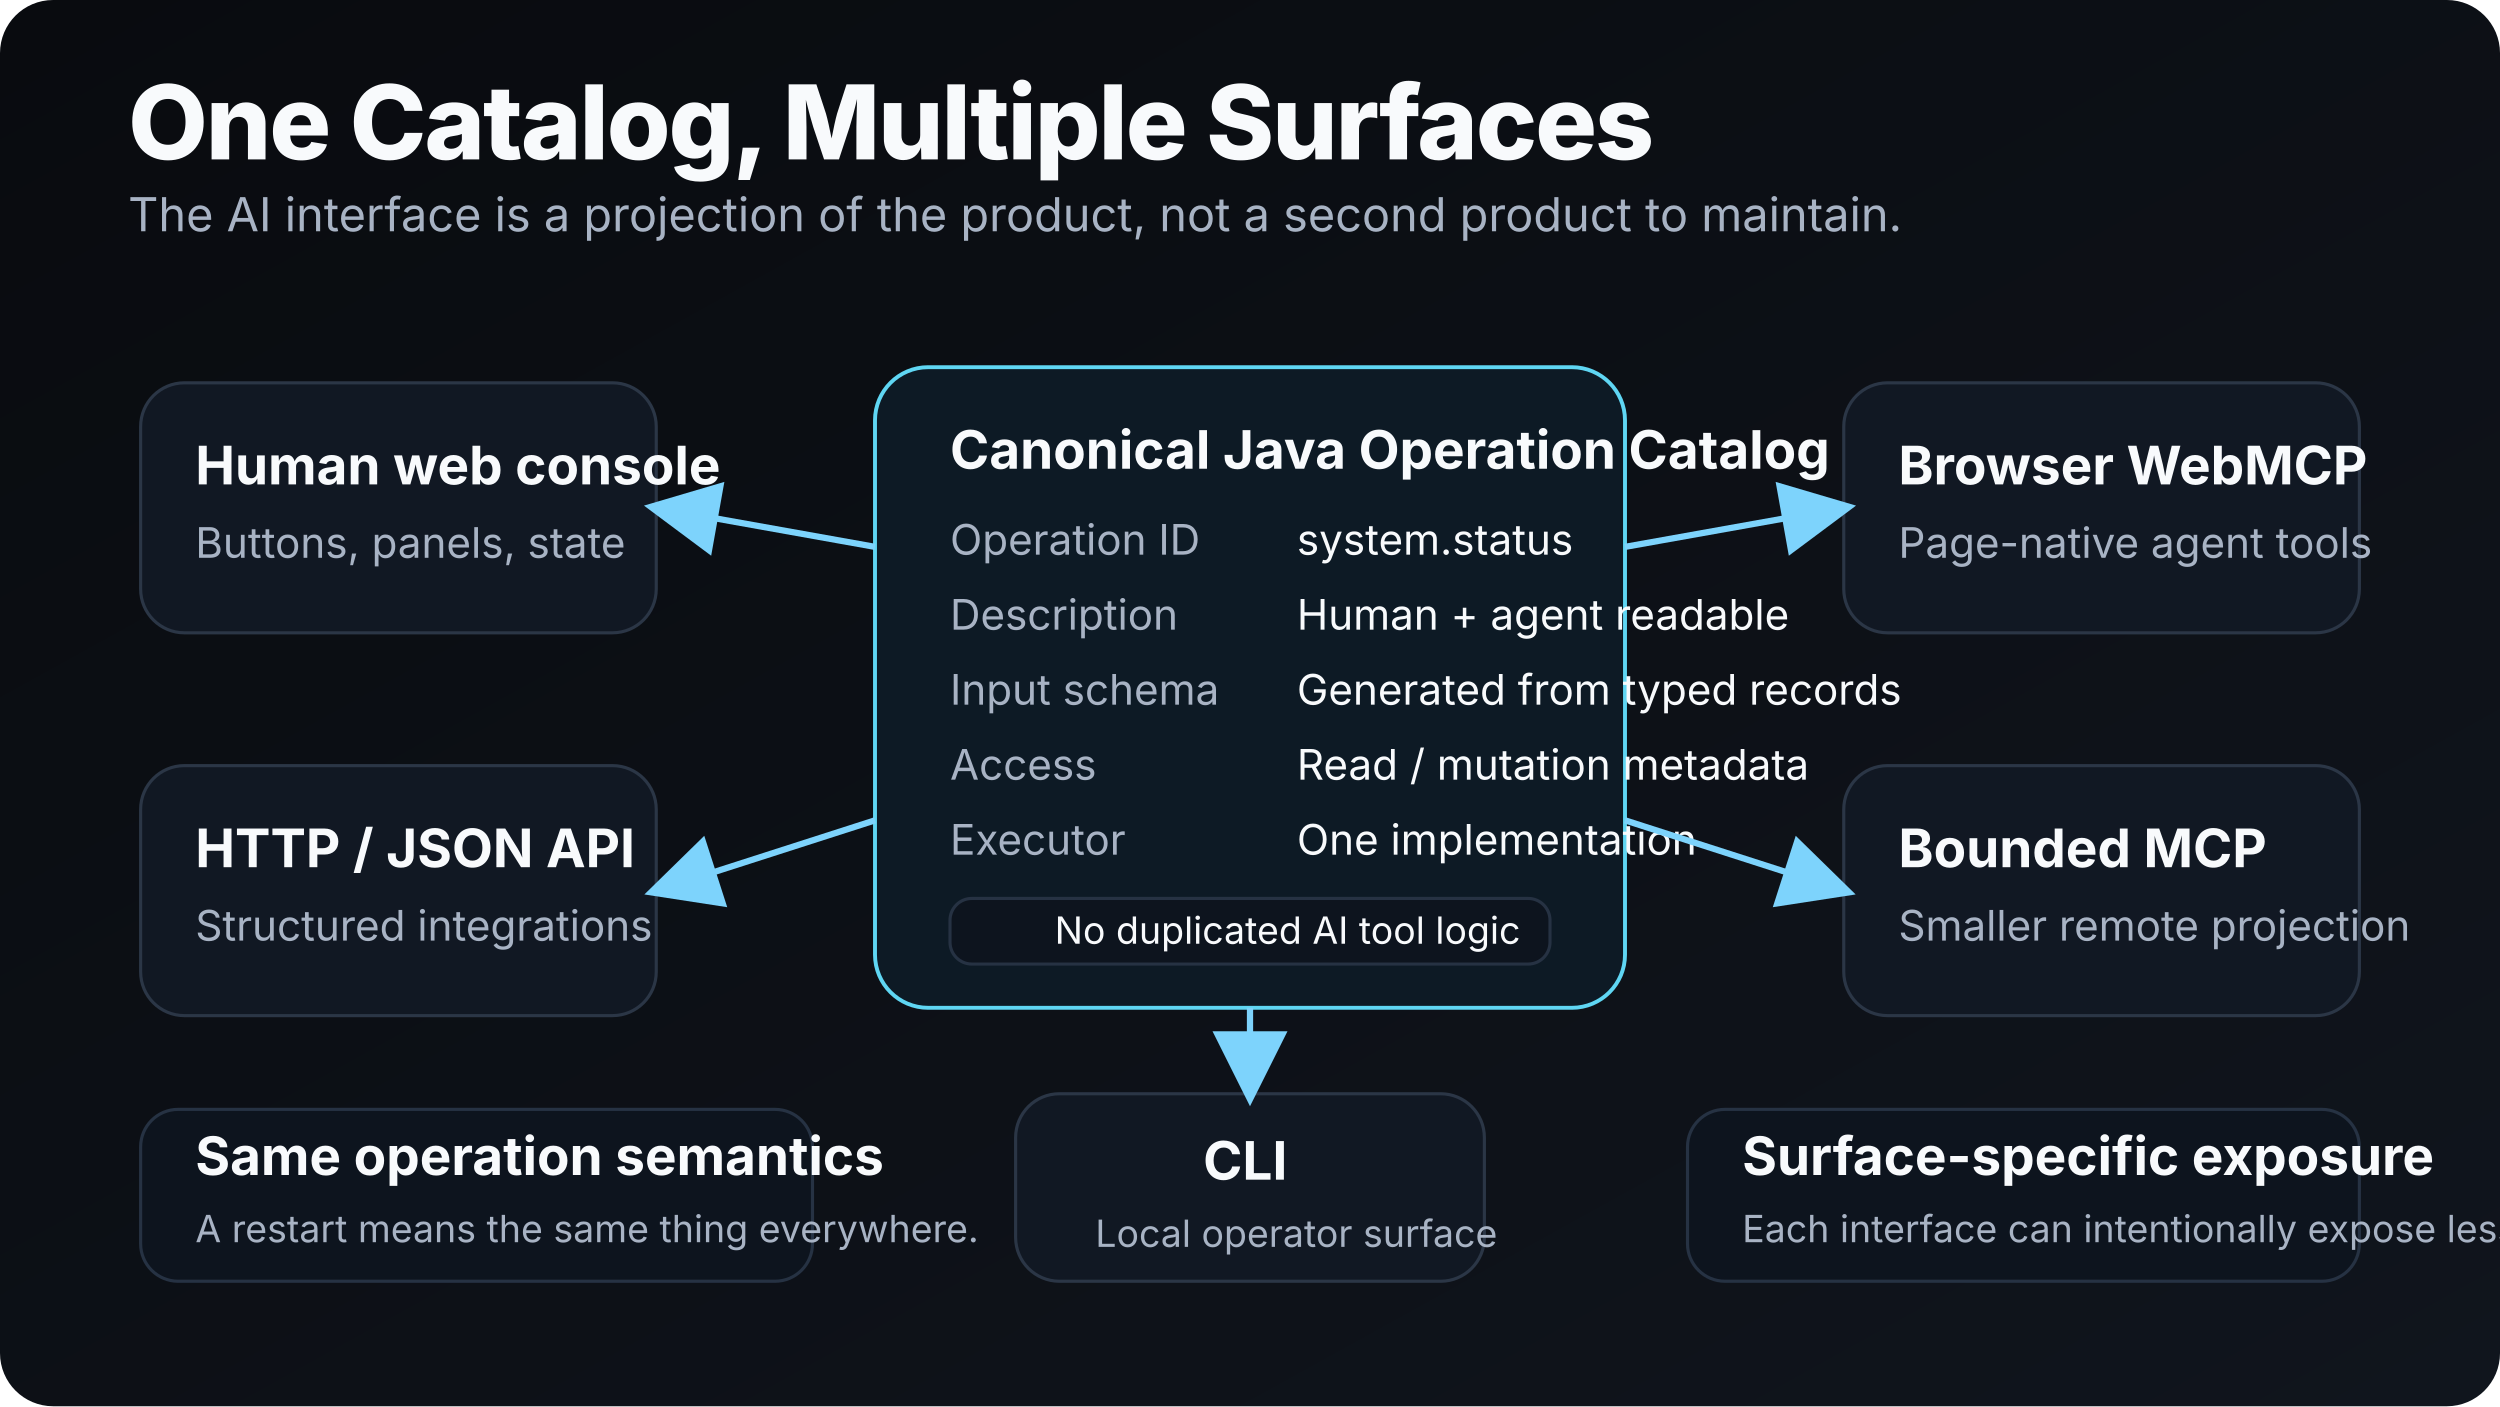
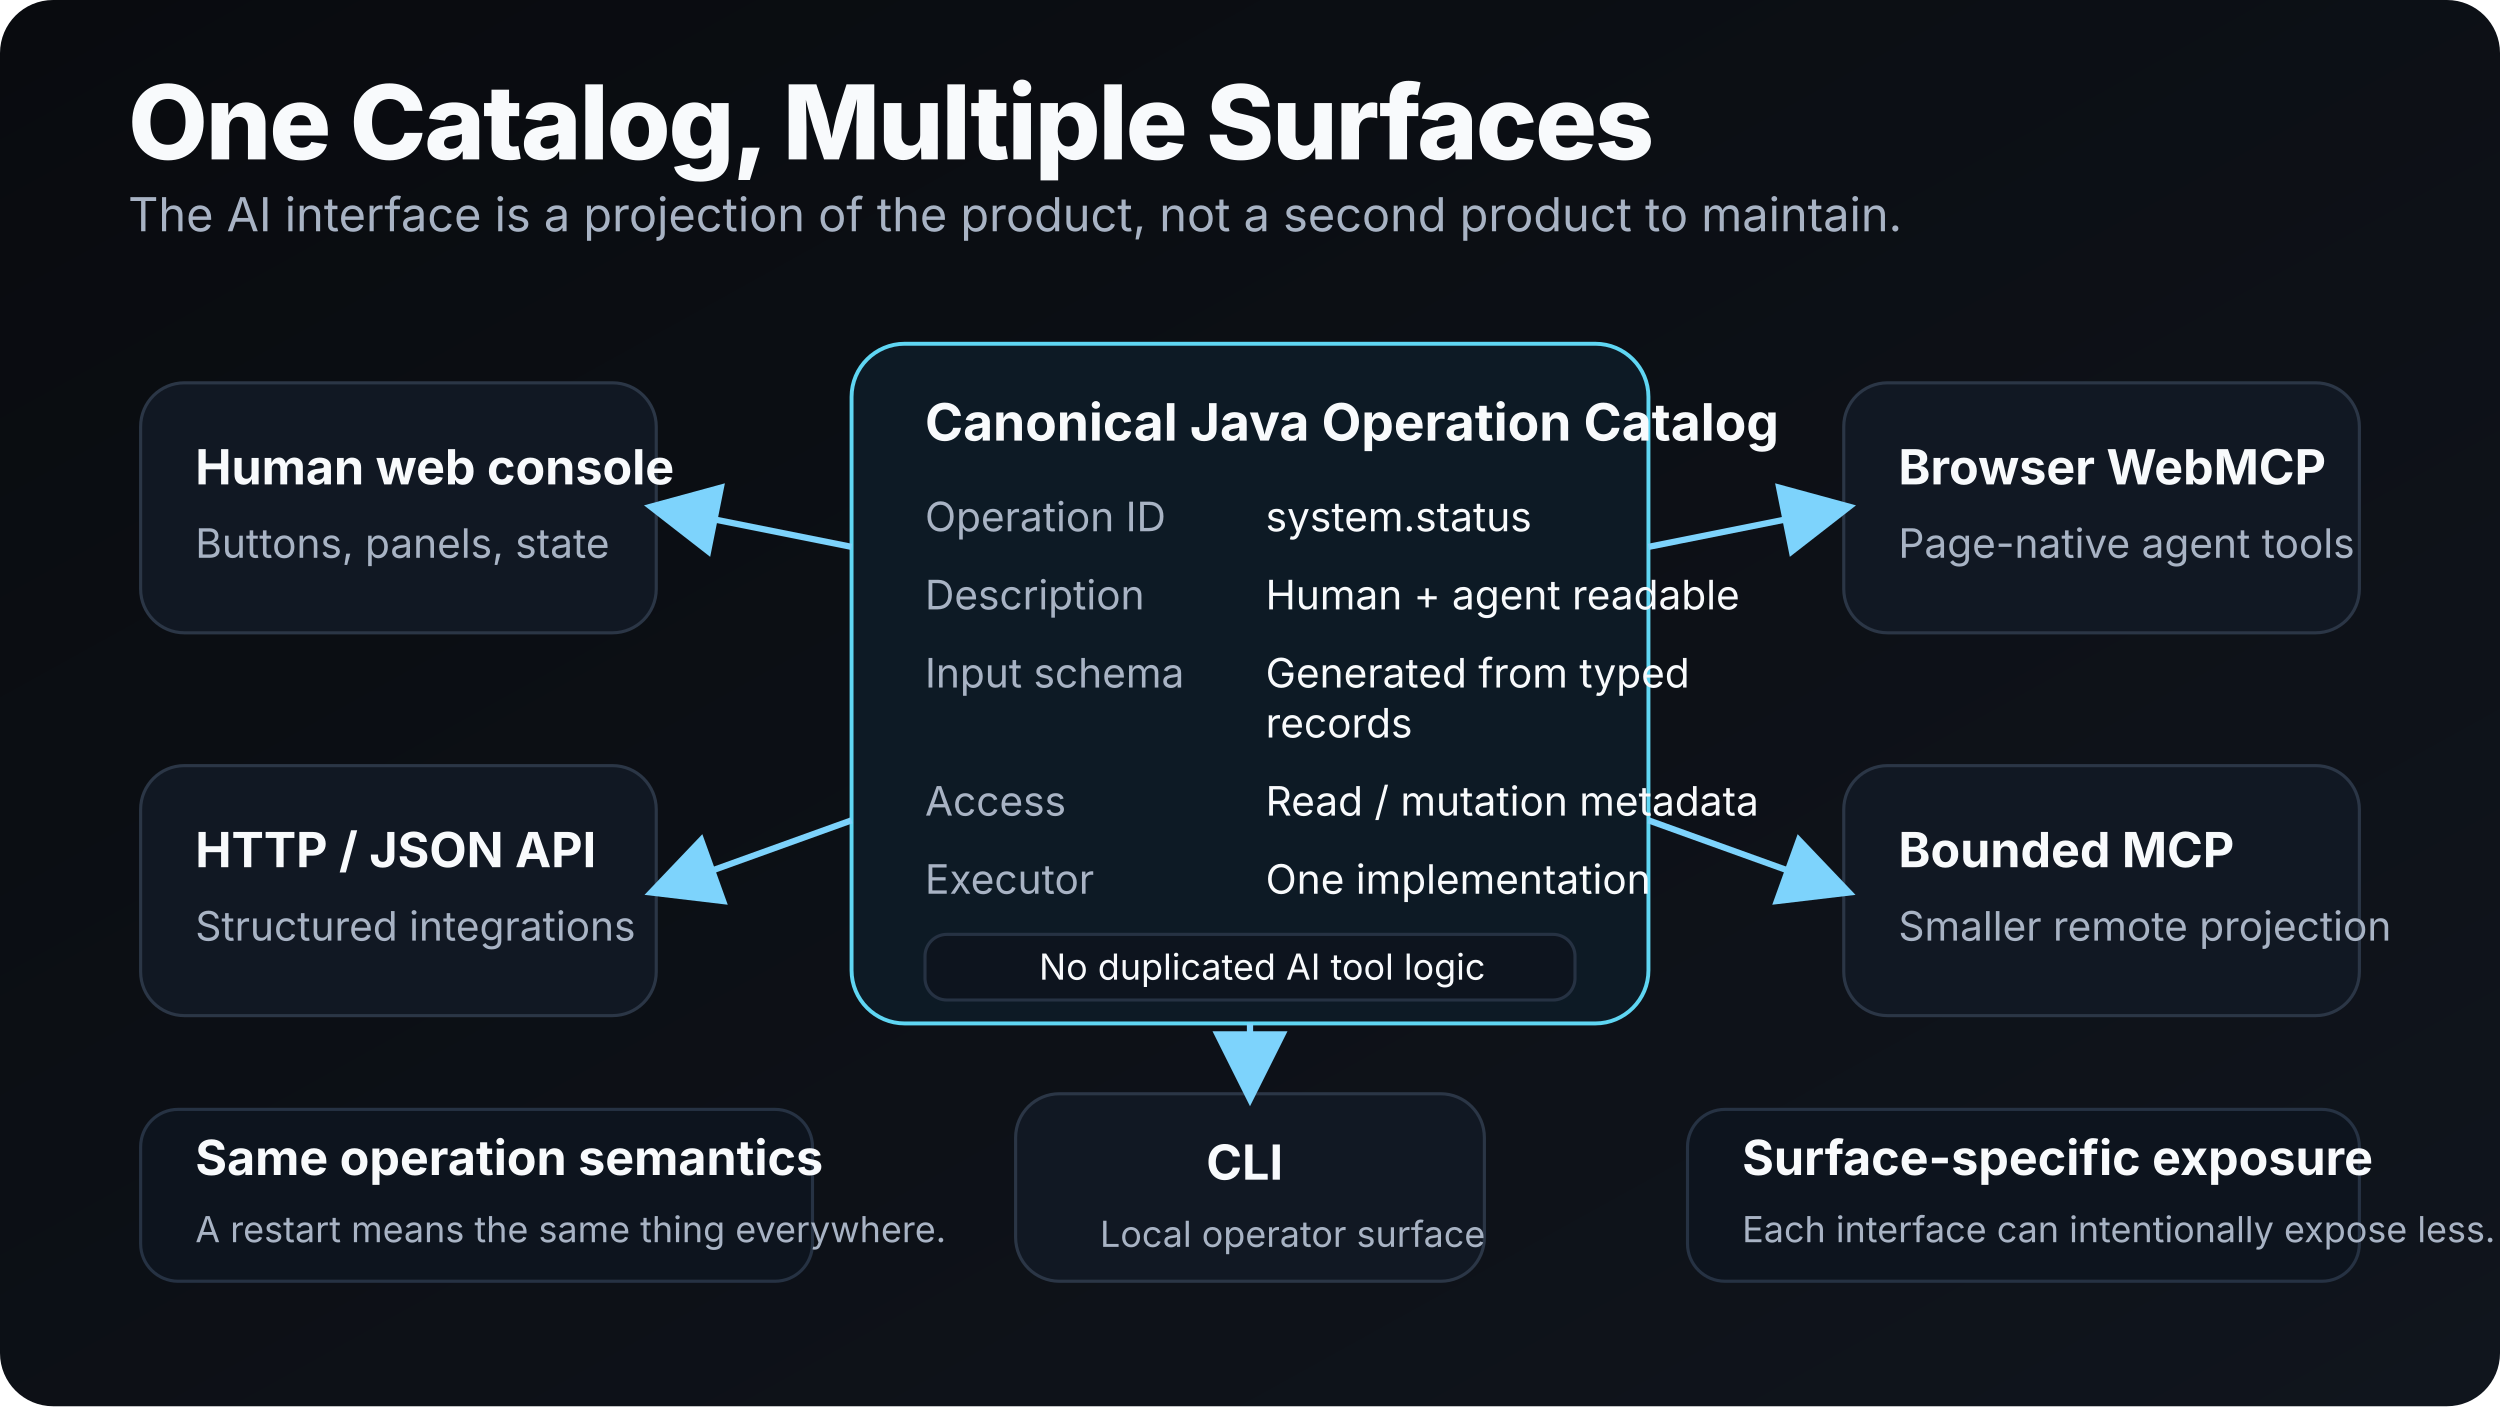
<svg xmlns="http://www.w3.org/2000/svg" width="1600" height="900" viewBox="0 0 1600 900" role="img" aria-labelledby="title desc">
  <defs>
    <linearGradient id="bg" x1="0" y1="0" x2="1" y2="1">
      <stop offset="0" stop-color="#090B0F" />
      <stop offset="1" stop-color="#10151D" />
    </linearGradient>
-     <style>.t{font-family:Inter,ui-sans-serif,system-ui,-apple-system,BlinkMacSystemFont,"Segoe UI",Arial,sans-serif;fill:#F8FAFC}.m{fill:#A8B3C4}.title{font-size:66px;font-weight:760;letter-spacing:-1.3px}.sub{font-size:30px}.head{font-size:34px;font-weight:700}.body{font-size:27px}.small{font-size:24px}.card{fill:#111823;stroke:#2B3646;stroke-width:2}.core{fill:#0D1A25;stroke:#5FD6F3;stroke-width:2.5}.soft{fill:#0D141E;stroke:#263243;stroke-width:2}.line{stroke:#7DD3FC;stroke-width:4;fill:none}</style>
+     <style>.t{font-family:Inter,ui-sans-serif,system-ui,-apple-system,BlinkMacSystemFont,"Segoe UI",Arial,sans-serif;fill:#F8FAFC}.m{fill:#A8B3C4}.title{font-size:66px;font-weight:760;letter-spacing:-1.3px}.sub{font-size:30px}.head{font-size:31px;font-weight:700}.corehead{font-size:33px;font-weight:700}.body{font-size:26px}.small{font-size:23px}.card{fill:#111823;stroke:#2B3646;stroke-width:2}.core{fill:#0D1A25;stroke:#5FD6F3;stroke-width:2.5}.soft{fill:#0D141E;stroke:#263243;stroke-width:2}.line{stroke:#7DD3FC;stroke-width:4;fill:none}</style>
    <marker id="a" markerWidth="12" markerHeight="12" refX="10" refY="6" orient="auto">
      <path d="M0 0L12 6L0 12Z" fill="#7DD3FC" />
    </marker>
  </defs>
  <rect width="1600" height="900" rx="34" fill="url(#bg)" />
  <text x="82" y="102" class="t title">One Catalog, Multiple Surfaces</text>
  <text x="82" y="148" class="t sub m">The AI interface is a projection of the product, not a second product to maintain.</text>
-   <rect x="560" y="235" width="480" height="410" rx="34" class="core" />
-   <text x="608" y="300" class="t head">Canonical Java Operation Catalog</text>
-   <text x="608" y="355" class="t body m">Operation ID</text>
-   <text x="830" y="355" class="t body">system.status</text>
-   <text x="608" y="403" class="t body m">Description</text>
-   <text x="830" y="403" class="t body">Human + agent readable</text>
-   <text x="608" y="451" class="t body m">Input schema</text>
-   <text x="830" y="451" class="t body">Generated from typed records</text>
-   <text x="608" y="499" class="t body m">Access</text>
-   <text x="830" y="499" class="t body">Read / mutation metadata</text>
-   <text x="608" y="547" class="t body m">Executor</text>
-   <text x="830" y="547" class="t body">One implementation</text>
-   <rect x="608" y="575" width="384" height="42" rx="14" class="soft" />
-   <text x="675" y="604" class="t small">No duplicated AI tool logic</text>
+   <rect x="545" y="220" width="510" height="435" rx="34" class="core" />
+   <text x="592" y="282" class="t corehead">Canonical Java Operation Catalog</text>
+   <text x="592" y="340" class="t body m">Operation ID</text>
+   <text x="810" y="340" class="t body">system.status</text>
+   <text x="592" y="390" class="t body m">Description</text>
+   <text x="810" y="390" class="t body">Human + agent readable</text>
+   <text x="592" y="440" class="t body m">Input schema</text>
+   <text x="810" y="440" class="t body">Generated from typed</text>
+   <text x="810" y="472" class="t body">records</text>
+   <text x="592" y="522" class="t body m">Access</text>
+   <text x="810" y="522" class="t body">Read / mutation metadata</text>
+   <text x="592" y="572" class="t body m">Executor</text>
+   <text x="810" y="572" class="t body">One implementation</text>
+   <rect x="592" y="598" width="416" height="42" rx="14" class="soft" />
+   <text x="665" y="627" class="t small">No duplicated AI tool logic</text>
  <rect x="90" y="245" width="330" height="160" rx="28" class="card" />
  <text x="125" y="310" class="t head">Human web console</text>
  <text x="125" y="357" class="t body m">Buttons, panels, state</text>
  <rect x="90" y="490" width="330" height="160" rx="28" class="card" />
  <text x="125" y="555" class="t head">HTTP / JSON API</text>
  <text x="125" y="602" class="t body m">Structured integrations</text>
  <rect x="1180" y="245" width="330" height="160" rx="28" class="card" />
  <text x="1215" y="310" class="t head">Browser WebMCP</text>
  <text x="1215" y="357" class="t body m">Page-native agent tools</text>
  <rect x="1180" y="490" width="330" height="160" rx="28" class="card" />
  <text x="1215" y="555" class="t head">Bounded MCP</text>
  <text x="1215" y="602" class="t body m">Smaller remote projection</text>
  <rect x="650" y="700" width="300" height="120" rx="28" class="card" />
-   <text x="770" y="755" class="t head">CLI</text>
-   <text x="701" y="798" class="t small m">Local operator surface</text>
-   <path d="M560 350 L420 325" class="line" marker-end="url(#a)" />
-   <path d="M560 525 L420 570" class="line" marker-end="url(#a)" />
-   <path d="M1040 350 L1180 325" class="line" marker-end="url(#a)" />
-   <path d="M1040 525 L1180 570" class="line" marker-end="url(#a)" />
-   <path d="M800 645 L800 700" class="line" marker-end="url(#a)" />
+   <text x="772" y="755" class="t head">CLI</text>
+   <text x="704" y="798" class="t small m">Local operator surface</text>
+   <path d="M545 350 L420 325" class="line" marker-end="url(#a)" />
+   <path d="M545 525 L420 570" class="line" marker-end="url(#a)" />
+   <path d="M1055 350 L1180 325" class="line" marker-end="url(#a)" />
+   <path d="M1055 525 L1180 570" class="line" marker-end="url(#a)" />
+   <path d="M800 655 L800 700" class="line" marker-end="url(#a)" />
  <rect x="90" y="710" width="430" height="110" rx="24" class="soft" />
  <text x="125" y="752" class="t head">Same operation semantics</text>
  <text x="125" y="795" class="t small m">A restart means the same thing everywhere.</text>
  <rect x="1080" y="710" width="430" height="110" rx="24" class="soft" />
  <text x="1115" y="752" class="t head">Surface-specific exposure</text>
  <text x="1115" y="795" class="t small m">Each interface can intentionally expose less.</text>
</svg>
